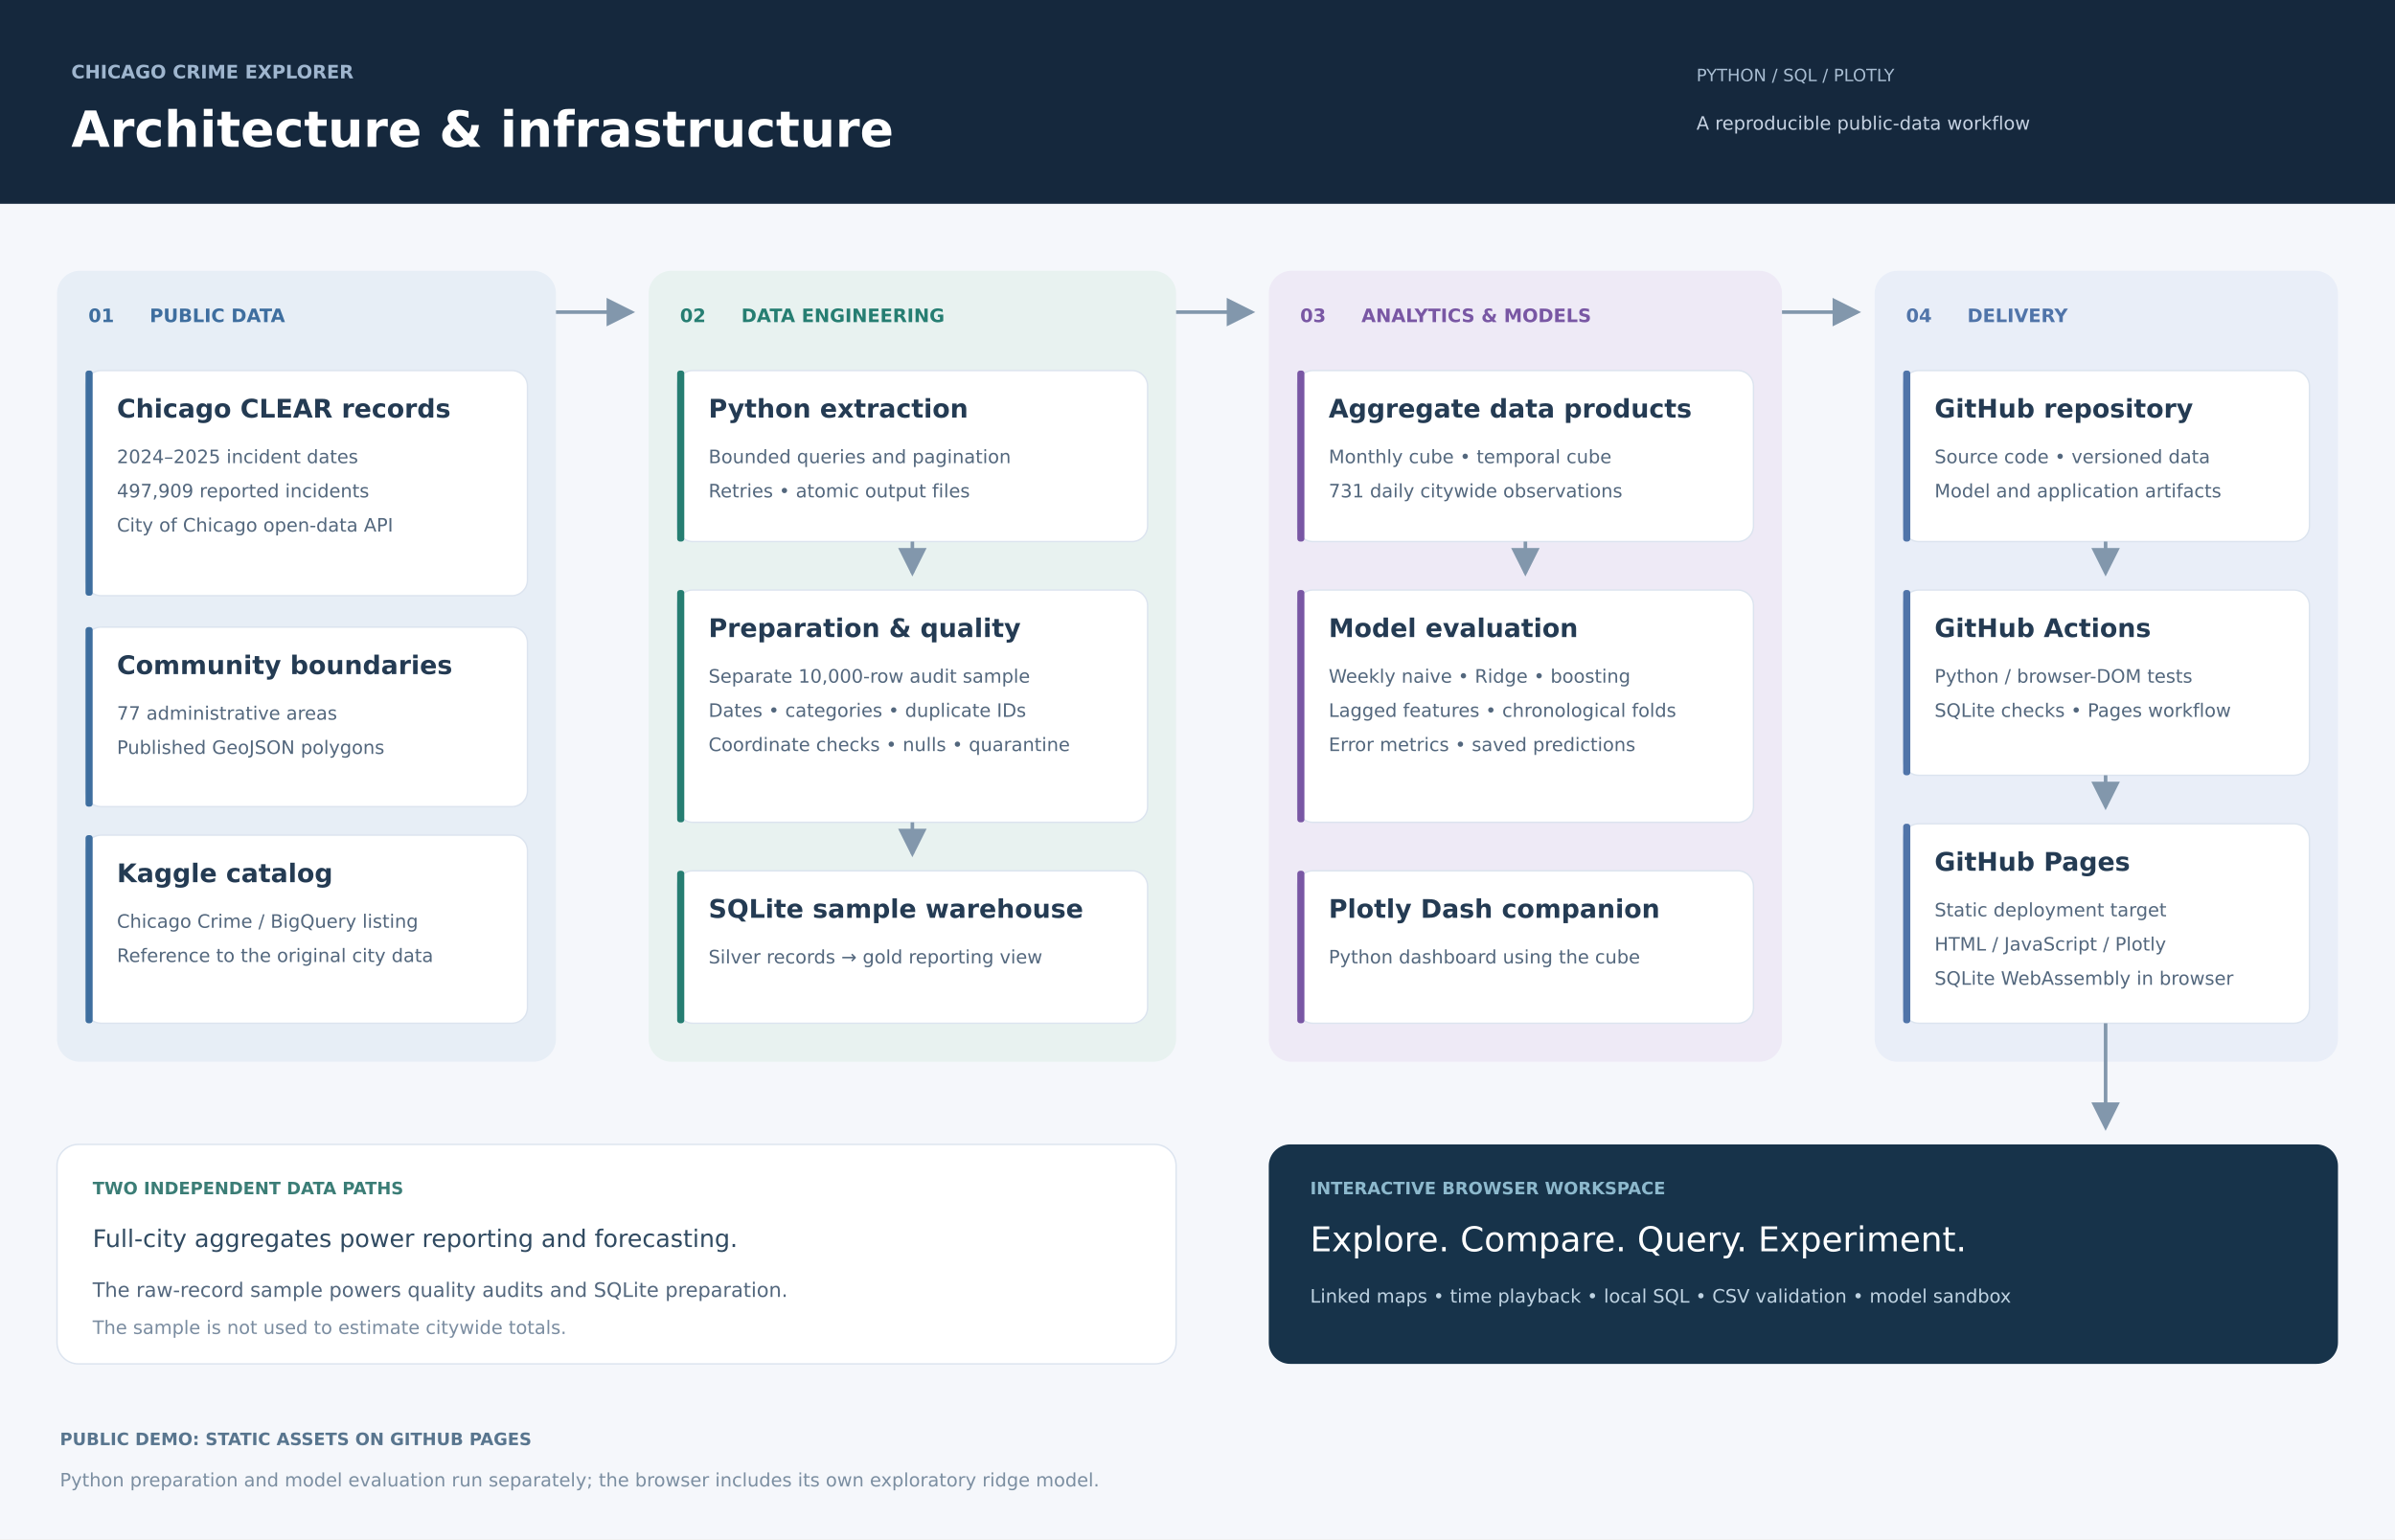
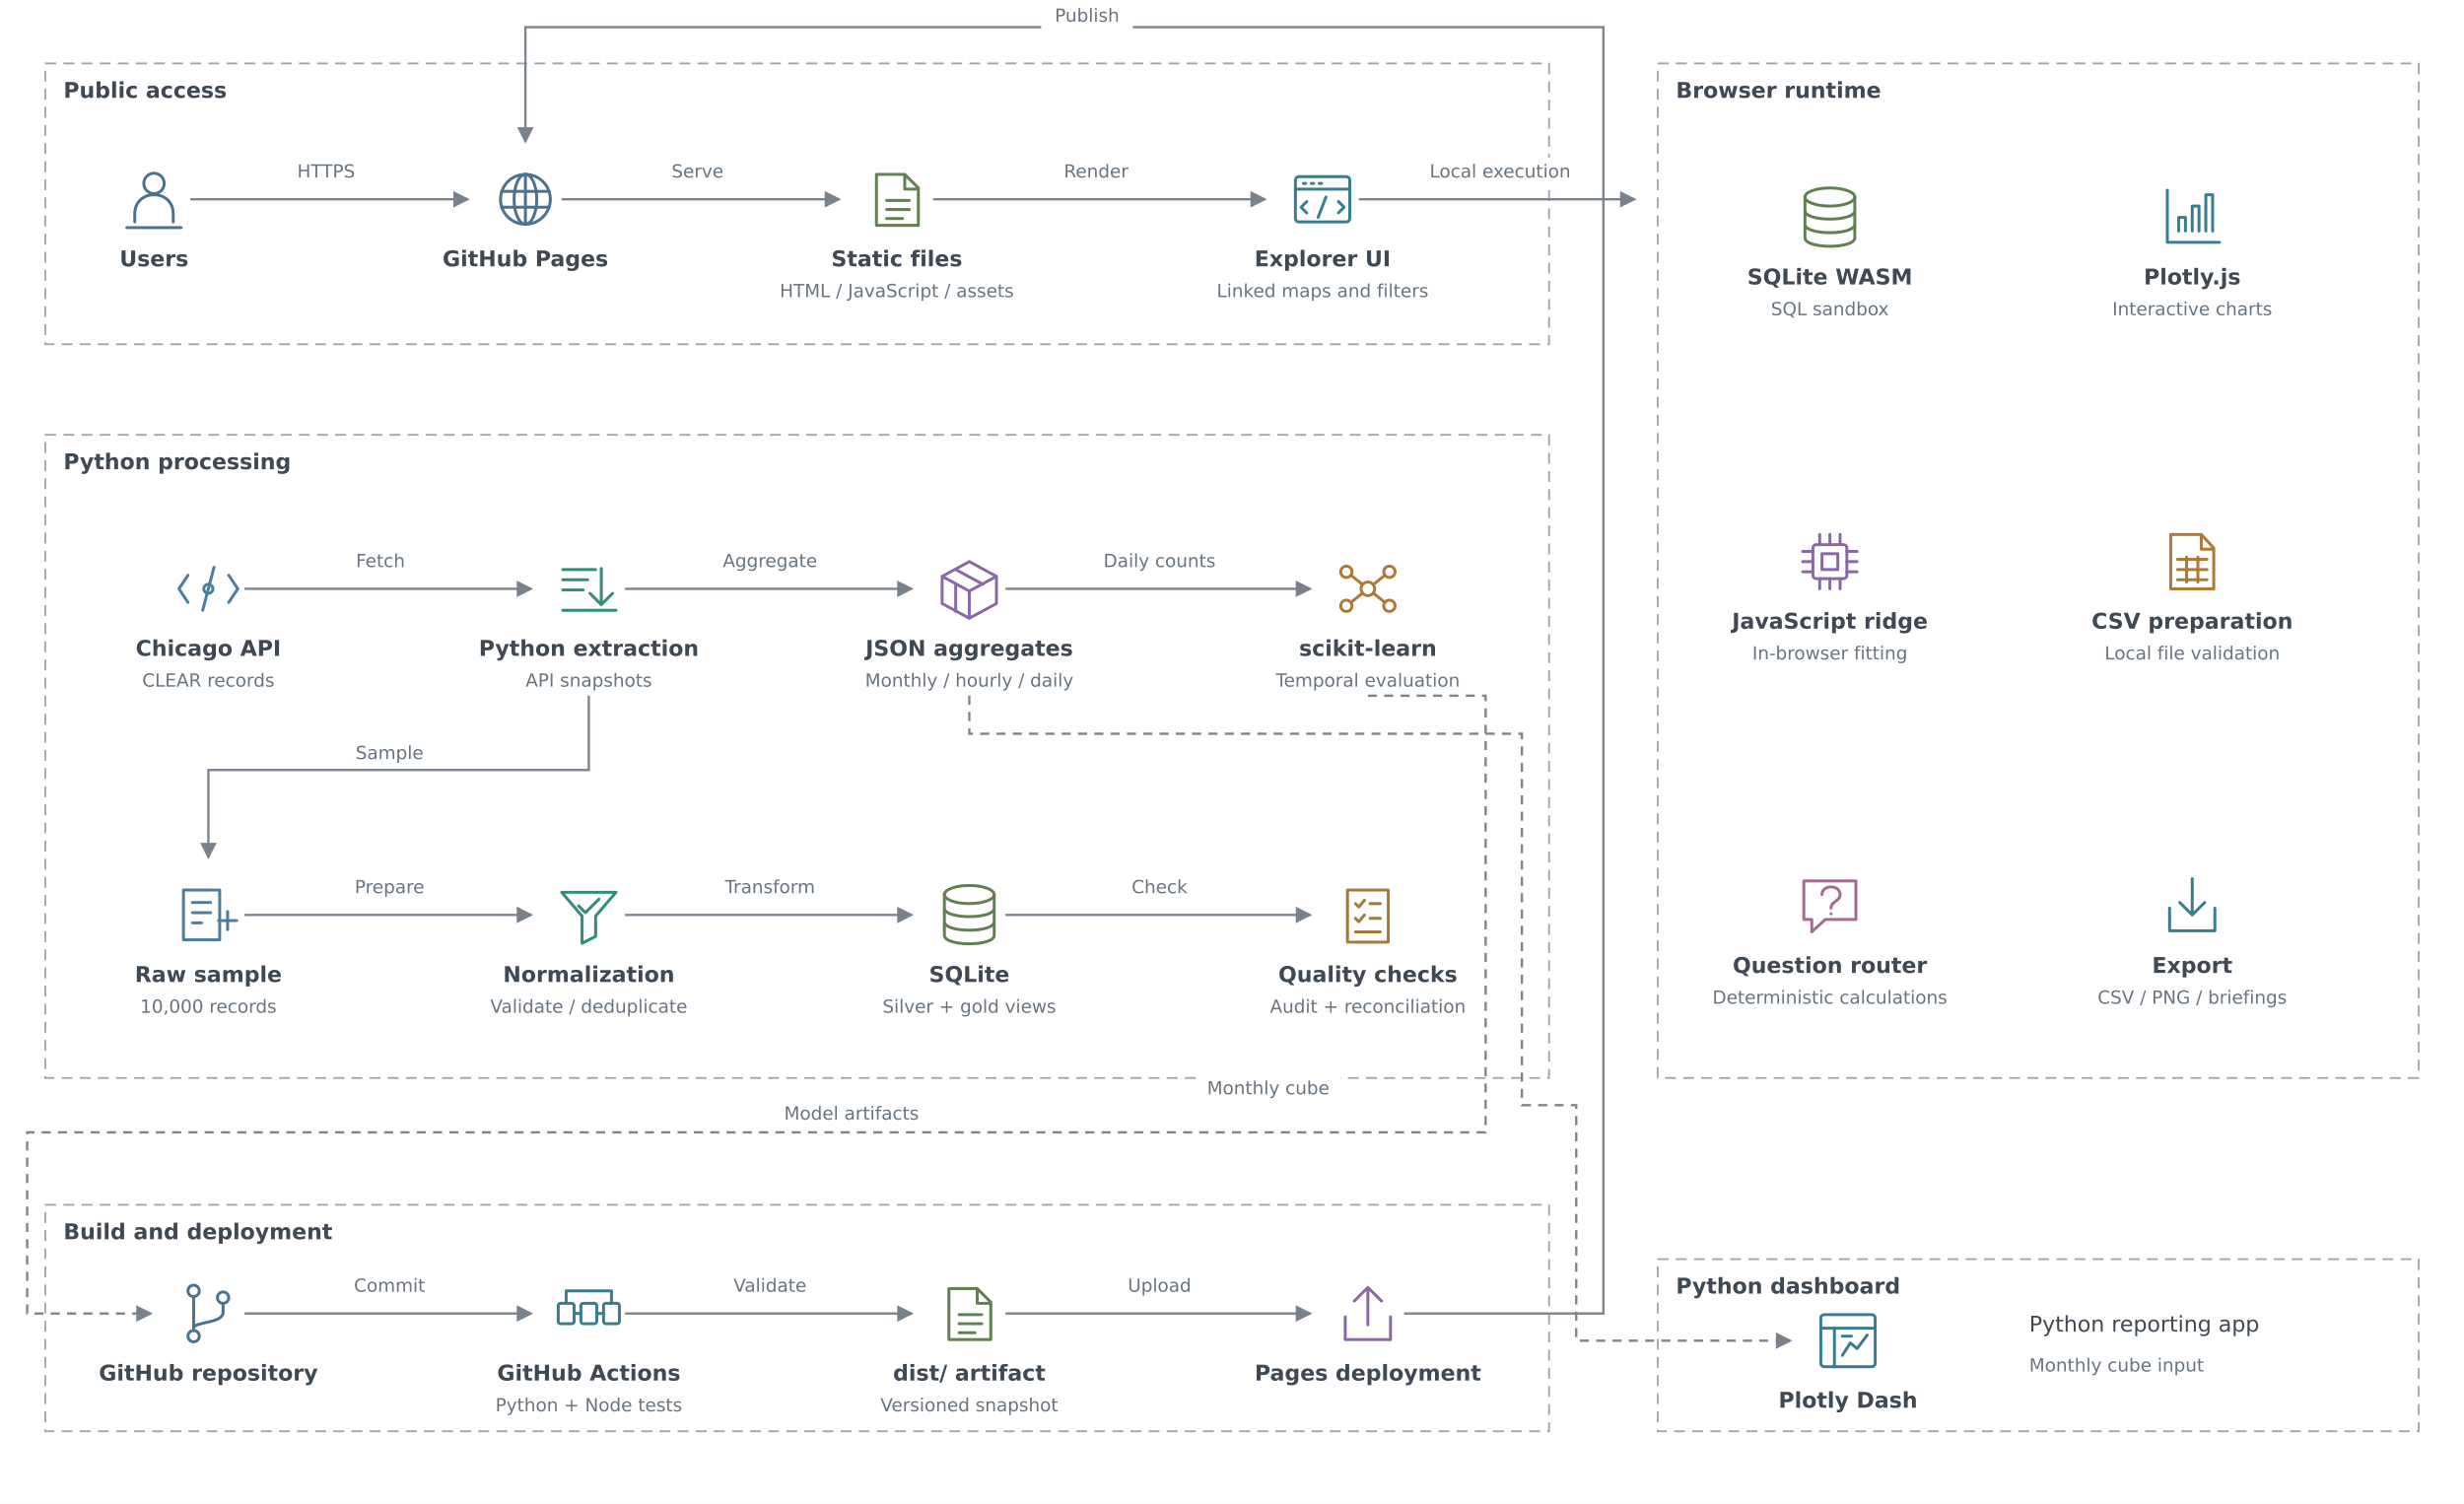
- <svg xmlns="http://www.w3.org/2000/svg" width="1680" height="1080" viewBox="0 0 1680 1080" role="img" aria-labelledby="title desc">
+ <svg xmlns="http://www.w3.org/2000/svg" width="1360" height="830" viewBox="0 0 1360 830">
  <defs>
-     <marker id="arrow" markerWidth="8" markerHeight="8" refX="7" refY="4" orient="auto">
-       <path d="M0 0L8 4L0 8Z" fill="#8297ac" />
+     <marker id="a" markerWidth="7" markerHeight="7" refX="6" refY="3.5" orient="auto">
+       <path d="M0 0L7 3.5L0 7Z" fill="#79828c" />
    </marker>
  </defs>
-   <rect width="1680" height="1080" fill="#f5f7fb" />
-   <rect width="1680" height="143" fill="#15283d" />
-   <text x="50" y="55" fill="#9fb6cf" font-family="DejaVu Sans,Arial,sans-serif" font-size="13" font-weight="600">CHICAGO CRIME EXPLORER</text>
-   <text x="50" y="103" fill="#ffffff" font-family="DejaVu Sans,Arial,sans-serif" font-size="35" font-weight="600">Architecture &amp; infrastructure</text>
-   <text x="1190" y="57" fill="#a8bdd2" font-family="DejaVu Sans,Arial,sans-serif" font-size="12" font-weight="500">PYTHON  /  SQL  /  PLOTLY</text>
-   <text x="1190" y="91" fill="#c6d2e2" font-family="DejaVu Sans,Arial,sans-serif" font-size="13" font-weight="400">A reproducible public-data workflow</text>
-   <rect x="40" y="190" width="350" height="555" rx="16" fill="#e7eef6" stroke="none" />
-   <text x="62" y="226" fill="#3e6e9f" font-family="DejaVu Sans,Arial,sans-serif" font-size="13" font-weight="600">01</text>
-   <text x="105" y="226" fill="#3e6e9f" font-family="DejaVu Sans,Arial,sans-serif" font-size="13" font-weight="600">PUBLIC DATA</text>
-   <rect x="455" y="190" width="370" height="555" rx="16" fill="#e8f2f0" stroke="none" />
-   <text x="477" y="226" fill="#267e72" font-family="DejaVu Sans,Arial,sans-serif" font-size="13" font-weight="600">02</text>
-   <text x="520" y="226" fill="#267e72" font-family="DejaVu Sans,Arial,sans-serif" font-size="13" font-weight="600">DATA ENGINEERING</text>
-   <rect x="890" y="190" width="360" height="555" rx="16" fill="#eeeaf6" stroke="none" />
-   <text x="912" y="226" fill="#7957a4" font-family="DejaVu Sans,Arial,sans-serif" font-size="13" font-weight="600">03</text>
-   <text x="955" y="226" fill="#7957a4" font-family="DejaVu Sans,Arial,sans-serif" font-size="13" font-weight="600">ANALYTICS &amp; MODELS</text>
-   <rect x="1315" y="190" width="325" height="555" rx="16" fill="#e9eef8" stroke="none" />
-   <text x="1337" y="226" fill="#5074a9" font-family="DejaVu Sans,Arial,sans-serif" font-size="13" font-weight="600">04</text>
-   <text x="1380" y="226" fill="#5074a9" font-family="DejaVu Sans,Arial,sans-serif" font-size="13" font-weight="600">DELIVERY</text>
-   <path d="M390 219 L443 219" fill="none" stroke="#8297ac" stroke-width="2.5" marker-end="url(#arrow)" />
-   <path d="M825 219 L878 219" fill="none" stroke="#8297ac" stroke-width="2.5" marker-end="url(#arrow)" />
-   <path d="M1250 219 L1303 219" fill="none" stroke="#8297ac" stroke-width="2.5" marker-end="url(#arrow)" />
-   <rect x="60" y="260" width="310" height="158" rx="11" fill="#ffffff" stroke="#dce4ef" />
-   <rect x="60" y="260" width="5" height="158" rx="2" fill="#3e6e9f" stroke="none" />
-   <text x="82" y="293" fill="#243b53" font-family="DejaVu Sans,Arial,sans-serif" font-size="18" font-weight="600">Chicago CLEAR records</text>
-   <text x="82" y="325" fill="#53677d" font-family="DejaVu Sans,Arial,sans-serif" font-size="13" font-weight="400">2024–2025 incident dates</text>
-   <text x="82" y="349" fill="#53677d" font-family="DejaVu Sans,Arial,sans-serif" font-size="13" font-weight="400">497,909 reported incidents</text>
-   <text x="82" y="373" fill="#53677d" font-family="DejaVu Sans,Arial,sans-serif" font-size="13" font-weight="400">City of Chicago open-data API</text>
-   <rect x="60" y="440" width="310" height="126" rx="11" fill="#ffffff" stroke="#dce4ef" />
-   <rect x="60" y="440" width="5" height="126" rx="2" fill="#3e6e9f" stroke="none" />
-   <text x="82" y="473" fill="#243b53" font-family="DejaVu Sans,Arial,sans-serif" font-size="18" font-weight="600">Community boundaries</text>
-   <text x="82" y="505" fill="#53677d" font-family="DejaVu Sans,Arial,sans-serif" font-size="13" font-weight="400">77 administrative areas</text>
-   <text x="82" y="529" fill="#53677d" font-family="DejaVu Sans,Arial,sans-serif" font-size="13" font-weight="400">Published GeoJSON polygons</text>
-   <rect x="60" y="586" width="310" height="132" rx="11" fill="#ffffff" stroke="#dce4ef" />
-   <rect x="60" y="586" width="5" height="132" rx="2" fill="#3e6e9f" stroke="none" />
-   <text x="82" y="619" fill="#243b53" font-family="DejaVu Sans,Arial,sans-serif" font-size="18" font-weight="600">Kaggle catalog</text>
-   <text x="82" y="651" fill="#53677d" font-family="DejaVu Sans,Arial,sans-serif" font-size="13" font-weight="400">Chicago Crime / BigQuery listing</text>
-   <text x="82" y="675" fill="#53677d" font-family="DejaVu Sans,Arial,sans-serif" font-size="13" font-weight="400">Reference to the original city data</text>
-   <rect x="475" y="260" width="330" height="120" rx="11" fill="#ffffff" stroke="#dce4ef" />
-   <rect x="475" y="260" width="5" height="120" rx="2" fill="#267e72" stroke="none" />
-   <text x="497" y="293" fill="#243b53" font-family="DejaVu Sans,Arial,sans-serif" font-size="18" font-weight="600">Python extraction</text>
-   <text x="497" y="325" fill="#53677d" font-family="DejaVu Sans,Arial,sans-serif" font-size="13" font-weight="400">Bounded queries and pagination</text>
-   <text x="497" y="349" fill="#53677d" font-family="DejaVu Sans,Arial,sans-serif" font-size="13" font-weight="400">Retries • atomic output files</text>
-   <rect x="475" y="414" width="330" height="163" rx="11" fill="#ffffff" stroke="#dce4ef" />
-   <rect x="475" y="414" width="5" height="163" rx="2" fill="#267e72" stroke="none" />
-   <text x="497" y="447" fill="#243b53" font-family="DejaVu Sans,Arial,sans-serif" font-size="18" font-weight="600">Preparation &amp; quality</text>
-   <text x="497" y="479" fill="#53677d" font-family="DejaVu Sans,Arial,sans-serif" font-size="13" font-weight="400">Separate 10,000-row audit sample</text>
-   <text x="497" y="503" fill="#53677d" font-family="DejaVu Sans,Arial,sans-serif" font-size="13" font-weight="400">Dates • categories • duplicate IDs</text>
-   <text x="497" y="527" fill="#53677d" font-family="DejaVu Sans,Arial,sans-serif" font-size="13" font-weight="400">Coordinate checks • nulls • quarantine</text>
-   <rect x="475" y="611" width="330" height="107" rx="11" fill="#ffffff" stroke="#dce4ef" />
-   <rect x="475" y="611" width="5" height="107" rx="2" fill="#267e72" stroke="none" />
-   <text x="497" y="644" fill="#243b53" font-family="DejaVu Sans,Arial,sans-serif" font-size="18" font-weight="600">SQLite sample warehouse</text>
-   <text x="497" y="676" fill="#53677d" font-family="DejaVu Sans,Arial,sans-serif" font-size="13" font-weight="400">Silver records → gold reporting view</text>
-   <path d="M640 380 L640 402" fill="none" stroke="#8297ac" stroke-width="2.5" marker-end="url(#arrow)" />
-   <path d="M640 577 L640 599" fill="none" stroke="#8297ac" stroke-width="2.5" marker-end="url(#arrow)" />
-   <rect x="910" y="260" width="320" height="120" rx="11" fill="#ffffff" stroke="#dce4ef" />
-   <rect x="910" y="260" width="5" height="120" rx="2" fill="#7957a4" stroke="none" />
-   <text x="932" y="293" fill="#243b53" font-family="DejaVu Sans,Arial,sans-serif" font-size="18" font-weight="600">Aggregate data products</text>
-   <text x="932" y="325" fill="#53677d" font-family="DejaVu Sans,Arial,sans-serif" font-size="13" font-weight="400">Monthly cube • temporal cube</text>
-   <text x="932" y="349" fill="#53677d" font-family="DejaVu Sans,Arial,sans-serif" font-size="13" font-weight="400">731 daily citywide observations</text>
-   <rect x="910" y="414" width="320" height="163" rx="11" fill="#ffffff" stroke="#dce4ef" />
-   <rect x="910" y="414" width="5" height="163" rx="2" fill="#7957a4" stroke="none" />
-   <text x="932" y="447" fill="#243b53" font-family="DejaVu Sans,Arial,sans-serif" font-size="18" font-weight="600">Model evaluation</text>
-   <text x="932" y="479" fill="#53677d" font-family="DejaVu Sans,Arial,sans-serif" font-size="13" font-weight="400">Weekly naive • Ridge • boosting</text>
-   <text x="932" y="503" fill="#53677d" font-family="DejaVu Sans,Arial,sans-serif" font-size="13" font-weight="400">Lagged features • chronological folds</text>
-   <text x="932" y="527" fill="#53677d" font-family="DejaVu Sans,Arial,sans-serif" font-size="13" font-weight="400">Error metrics • saved predictions</text>
-   <rect x="910" y="611" width="320" height="107" rx="11" fill="#ffffff" stroke="#dce4ef" />
-   <rect x="910" y="611" width="5" height="107" rx="2" fill="#7957a4" stroke="none" />
-   <text x="932" y="644" fill="#243b53" font-family="DejaVu Sans,Arial,sans-serif" font-size="18" font-weight="600">Plotly Dash companion</text>
-   <text x="932" y="676" fill="#53677d" font-family="DejaVu Sans,Arial,sans-serif" font-size="13" font-weight="400">Python dashboard using the cube</text>
-   <path d="M1070 380 L1070 402" fill="none" stroke="#8297ac" stroke-width="2.5" marker-end="url(#arrow)" />
-   <rect x="1335" y="260" width="285" height="120" rx="11" fill="#ffffff" stroke="#dce4ef" />
-   <rect x="1335" y="260" width="5" height="120" rx="2" fill="#5074a9" stroke="none" />
-   <text x="1357" y="293" fill="#243b53" font-family="DejaVu Sans,Arial,sans-serif" font-size="18" font-weight="600">GitHub repository</text>
-   <text x="1357" y="325" fill="#53677d" font-family="DejaVu Sans,Arial,sans-serif" font-size="13" font-weight="400">Source code • versioned data</text>
-   <text x="1357" y="349" fill="#53677d" font-family="DejaVu Sans,Arial,sans-serif" font-size="13" font-weight="400">Model and application artifacts</text>
-   <rect x="1335" y="414" width="285" height="130" rx="11" fill="#ffffff" stroke="#dce4ef" />
-   <rect x="1335" y="414" width="5" height="130" rx="2" fill="#5074a9" stroke="none" />
-   <text x="1357" y="447" fill="#243b53" font-family="DejaVu Sans,Arial,sans-serif" font-size="18" font-weight="600">GitHub Actions</text>
-   <text x="1357" y="479" fill="#53677d" font-family="DejaVu Sans,Arial,sans-serif" font-size="13" font-weight="400">Python / browser-DOM tests</text>
-   <text x="1357" y="503" fill="#53677d" font-family="DejaVu Sans,Arial,sans-serif" font-size="13" font-weight="400">SQLite checks • Pages workflow</text>
-   <rect x="1335" y="578" width="285" height="140" rx="11" fill="#ffffff" stroke="#dce4ef" />
-   <rect x="1335" y="578" width="5" height="140" rx="2" fill="#5074a9" stroke="none" />
-   <text x="1357" y="611" fill="#243b53" font-family="DejaVu Sans,Arial,sans-serif" font-size="18" font-weight="600">GitHub Pages</text>
-   <text x="1357" y="643" fill="#53677d" font-family="DejaVu Sans,Arial,sans-serif" font-size="13" font-weight="400">Static deployment target</text>
-   <text x="1357" y="667" fill="#53677d" font-family="DejaVu Sans,Arial,sans-serif" font-size="13" font-weight="400">HTML / JavaScript / Plotly</text>
-   <text x="1357" y="691" fill="#53677d" font-family="DejaVu Sans,Arial,sans-serif" font-size="13" font-weight="400">SQLite WebAssembly in browser</text>
-   <path d="M1477 380 L1477 402" fill="none" stroke="#8297ac" stroke-width="2.5" marker-end="url(#arrow)" />
-   <path d="M1477 544 L1477 566" fill="none" stroke="#8297ac" stroke-width="2.5" marker-end="url(#arrow)" />
-   <rect x="890" y="803" width="750" height="154" rx="15" fill="#17334a" stroke="none" />
-   <text x="919" y="838" fill="#8db9cd" font-family="DejaVu Sans,Arial,sans-serif" font-size="12" font-weight="600">INTERACTIVE BROWSER WORKSPACE</text>
-   <text x="919" y="878" fill="#ffffff" font-family="DejaVu Sans,Arial,sans-serif" font-size="24" font-weight="500">Explore. Compare. Query. Experiment.</text>
-   <text x="919" y="914" fill="#bfd3e2" font-family="DejaVu Sans,Arial,sans-serif" font-size="13" font-weight="400">Linked maps • time playback • local SQL • CSV validation • model sandbox</text>
-   <path d="M1477 718 L1477 791" fill="none" stroke="#8297ac" stroke-width="2.5" marker-end="url(#arrow)" />
-   <rect x="40" y="803" width="785" height="154" rx="15" fill="#ffffff" stroke="#dce4ef" />
-   <text x="65" y="838" fill="#3b7d76" font-family="DejaVu Sans,Arial,sans-serif" font-size="12" font-weight="600">TWO INDEPENDENT DATA PATHS</text>
-   <text x="65" y="875" fill="#304a61" font-family="DejaVu Sans,Arial,sans-serif" font-size="17" font-weight="500">Full-city aggregates power reporting and forecasting.</text>
-   <text x="65" y="910" fill="#53677d" font-family="DejaVu Sans,Arial,sans-serif" font-size="14" font-weight="400">The raw-record sample powers quality audits and SQLite preparation.</text>
-   <text x="65" y="936" fill="#7a8ca0" font-family="DejaVu Sans,Arial,sans-serif" font-size="13" font-weight="400">The sample is not used to estimate citywide totals.</text>
-   <text x="42" y="1014" fill="#58758e" font-family="DejaVu Sans,Arial,sans-serif" font-size="12" font-weight="600">PUBLIC DEMO: STATIC ASSETS ON GITHUB PAGES</text>
-   <text x="42" y="1043" fill="#7b8ea1" font-family="DejaVu Sans,Arial,sans-serif" font-size="13" font-weight="400">Python preparation and model evaluation run separately; the browser includes its own exploratory ridge model.</text>
+   <rect width="1360" height="830" fill="white" />
+   <rect x="25" y="35" width="830" height="155" fill="none" stroke="#9ca5ae" stroke-dasharray="6 4" />
+   <text x="35" y="54" font-family="DejaVu Sans,Arial,sans-serif" font-size="12" fill="#3f4954" font-weight="600" text-anchor="start">Public access</text>
+   <rect x="25" y="240" width="830" height="355" fill="none" stroke="#9ca5ae" stroke-dasharray="6 4" />
+   <text x="35" y="259" font-family="DejaVu Sans,Arial,sans-serif" font-size="12" fill="#3f4954" font-weight="600" text-anchor="start">Python processing</text>
+   <rect x="915" y="35" width="420" height="560" fill="none" stroke="#9ca5ae" stroke-dasharray="6 4" />
+   <text x="925" y="54" font-family="DejaVu Sans,Arial,sans-serif" font-size="12" fill="#3f4954" font-weight="600" text-anchor="start">Browser runtime</text>
+   <rect x="25" y="665" width="830" height="125" fill="none" stroke="#9ca5ae" stroke-dasharray="6 4" />
+   <text x="35" y="684" font-family="DejaVu Sans,Arial,sans-serif" font-size="12" fill="#3f4954" font-weight="600" text-anchor="start">Build and deployment</text>
+   <rect x="915" y="695" width="420" height="95" fill="none" stroke="#9ca5ae" stroke-dasharray="6 4" />
+   <text x="925" y="714" font-family="DejaVu Sans,Arial,sans-serif" font-size="12" fill="#3f4954" font-weight="600" text-anchor="start">Python dashboard</text>
+   <g transform="translate(65,90) scale(.625)" fill="none" stroke="#4a728e" stroke-width="2.6" stroke-linejoin="round" stroke-linecap="round">
+     <circle cx="32" cy="18" r="9" />
+     <path d="M15 52v-7c0-11 8-17 17-17s17 6 17 17v7M8 57h48" />
+   </g>
+   <text x="85" y="147" font-family="DejaVu Sans,Arial,sans-serif" font-size="12" fill="#3f4954" font-weight="600" text-anchor="middle">Users</text>
+   <g transform="translate(270,90) scale(.625)" fill="none" stroke="#4a728e" stroke-width="2.6" stroke-linejoin="round" stroke-linecap="round">
+     <circle cx="32" cy="32" r="22" />
+     <ellipse cx="32" cy="32" rx="10" ry="22" />
+     <path d="M11 25h42M11 39h42M32 10v44" />
+   </g>
+   <text x="290" y="147" font-family="DejaVu Sans,Arial,sans-serif" font-size="12" fill="#3f4954" font-weight="600" text-anchor="middle">GitHub Pages</text>
+   <g transform="translate(475,90) scale(.625)" fill="none" stroke="#617f52" stroke-width="2.6" stroke-linejoin="round" stroke-linecap="round">
+     <path d="M14 10h25l12 12v33H14zM39 10v13h12M23 33h20M23 41h20M23 49h14" />
+   </g>
+   <text x="495" y="147" font-family="DejaVu Sans,Arial,sans-serif" font-size="12" fill="#3f4954" font-weight="600" text-anchor="middle">Static files</text>
+   <text x="495" y="164" font-family="DejaVu Sans,Arial,sans-serif" font-size="10" fill="#687480" font-weight="400" text-anchor="middle">HTML / JavaScript / assets</text>
+   <g transform="translate(710,90) scale(.625)" fill="none" stroke="#397d8d" stroke-width="2.6" stroke-linejoin="round" stroke-linecap="round">
+     <rect x="8" y="12" width="48" height="40" rx="3" />
+     <path d="M8 23h48M15 18h2M22 18h2M29 18h2M18 34l-5 5 5 5M46 34l5 5-5 5M35 30l-7 18" />
+   </g>
+   <text x="730" y="147" font-family="DejaVu Sans,Arial,sans-serif" font-size="12" fill="#3f4954" font-weight="600" text-anchor="middle">Explorer UI</text>
+   <text x="730" y="164" font-family="DejaVu Sans,Arial,sans-serif" font-size="10" fill="#687480" font-weight="400" text-anchor="middle">Linked maps and filters</text>
+   <g transform="translate(95,305) scale(.625)" fill="none" stroke="#4c7e9c" stroke-width="2.6" stroke-linejoin="round" stroke-linecap="round">
+     <path d="M14 20l-8 12 8 12M50 20l8 12-8 12M37 13L27 51" />
+     <circle cx="32" cy="32" r="4" />
+   </g>
+   <text x="115" y="362" font-family="DejaVu Sans,Arial,sans-serif" font-size="12" fill="#3f4954" font-weight="600" text-anchor="middle">Chicago API</text>
+   <text x="115" y="379" font-family="DejaVu Sans,Arial,sans-serif" font-size="10" fill="#687480" font-weight="400" text-anchor="middle">CLEAR records</text>
+   <g transform="translate(305,305) scale(.625)" fill="none" stroke="#318c7c" stroke-width="2.6" stroke-linejoin="round" stroke-linecap="round">
+     <path d="M9 15h29M9 24h22M9 33h18M43 14v32M33 36l10 10 10-10M9 51h47" />
+   </g>
+   <text x="325" y="362" font-family="DejaVu Sans,Arial,sans-serif" font-size="12" fill="#3f4954" font-weight="600" text-anchor="middle">Python extraction</text>
+   <text x="325" y="379" font-family="DejaVu Sans,Arial,sans-serif" font-size="10" fill="#687480" font-weight="400" text-anchor="middle">API snapshots</text>
+   <g transform="translate(515,305) scale(.625)" fill="none" stroke="#8a68a5" stroke-width="2.6" stroke-linejoin="round" stroke-linecap="round">
+     <path d="M32 8L8 21v24l24 13 24-13V21zM8 21l24 13 24-13M32 34v24M20 15l24 13M20 28v24" />
+   </g>
+   <text x="535" y="362" font-family="DejaVu Sans,Arial,sans-serif" font-size="12" fill="#3f4954" font-weight="600" text-anchor="middle">JSON aggregates</text>
+   <text x="535" y="379" font-family="DejaVu Sans,Arial,sans-serif" font-size="10" fill="#687480" font-weight="400" text-anchor="middle">Monthly / hourly / daily</text>
+   <g transform="translate(735,305) scale(.625)" fill="none" stroke="#ad7937" stroke-width="2.6" stroke-linejoin="round" stroke-linecap="round">
+     <circle cx="13" cy="17" r="5" />
+     <circle cx="13" cy="47" r="5" />
+     <circle cx="32" cy="32" r="6" />
+     <circle cx="51" cy="17" r="5" />
+     <circle cx="51" cy="47" r="5" />
+     <path d="M17 20l10 8M17 44l10-8M37 28l10-8M37 36l10 8" />
+   </g>
+   <text x="755" y="362" font-family="DejaVu Sans,Arial,sans-serif" font-size="12" fill="#3f4954" font-weight="600" text-anchor="middle">scikit-learn</text>
+   <text x="755" y="379" font-family="DejaVu Sans,Arial,sans-serif" font-size="10" fill="#687480" font-weight="400" text-anchor="middle">Temporal evaluation</text>
+   <g transform="translate(95,485) scale(.625)" fill="none" stroke="#4c7e9c" stroke-width="2.6" stroke-linejoin="round" stroke-linecap="round">
+     <path d="M10 10h32v44H10zM18 21h16M18 30h16M18 39h8M41 37h16M49 29v16" />
+   </g>
+   <text x="115" y="542" font-family="DejaVu Sans,Arial,sans-serif" font-size="12" fill="#3f4954" font-weight="600" text-anchor="middle">Raw sample</text>
+   <text x="115" y="559" font-family="DejaVu Sans,Arial,sans-serif" font-size="10" fill="#687480" font-weight="400" text-anchor="middle">10,000 records</text>
+   <g transform="translate(305,485) scale(.625)" fill="none" stroke="#318c7c" stroke-width="2.6" stroke-linejoin="round" stroke-linecap="round">
+     <path d="M8 12h48L38 33v18l-12 6V33zM23 24l6 6 12-12" />
+   </g>
+   <text x="325" y="542" font-family="DejaVu Sans,Arial,sans-serif" font-size="12" fill="#3f4954" font-weight="600" text-anchor="middle">Normalization</text>
+   <text x="325" y="559" font-family="DejaVu Sans,Arial,sans-serif" font-size="10" fill="#687480" font-weight="400" text-anchor="middle">Validate / deduplicate</text>
+   <g transform="translate(515,485) scale(.625)" fill="none" stroke="#617f52" stroke-width="2.6" stroke-linejoin="round" stroke-linecap="round">
+     <ellipse cx="32" cy="14" rx="22" ry="8" />
+     <path d="M10 14v36c0 10 44 10 44 0V14M10 26c0 10 44 10 44 0M10 38c0 10 44 10 44 0" />
+   </g>
+   <text x="535" y="542" font-family="DejaVu Sans,Arial,sans-serif" font-size="12" fill="#3f4954" font-weight="600" text-anchor="middle">SQLite</text>
+   <text x="535" y="559" font-family="DejaVu Sans,Arial,sans-serif" font-size="10" fill="#687480" font-weight="400" text-anchor="middle">Silver + gold views</text>
+   <g transform="translate(735,485) scale(.625)" fill="none" stroke="#a17b3d" stroke-width="2.6" stroke-linejoin="round" stroke-linecap="round">
+     <path d="M14 10h36v46H14zM21 22l3 3 5-6M21 35l3 3 5-6M34 22h9M34 35h9M21 47h22" />
+   </g>
+   <text x="755" y="542" font-family="DejaVu Sans,Arial,sans-serif" font-size="12" fill="#3f4954" font-weight="600" text-anchor="middle">Quality checks</text>
+   <text x="755" y="559" font-family="DejaVu Sans,Arial,sans-serif" font-size="10" fill="#687480" font-weight="400" text-anchor="middle">Audit + reconciliation</text>
+   <g transform="translate(990,100) scale(.625)" fill="none" stroke="#617f52" stroke-width="2.6" stroke-linejoin="round" stroke-linecap="round">
+     <ellipse cx="32" cy="14" rx="22" ry="8" />
+     <path d="M10 14v36c0 10 44 10 44 0V14M10 26c0 10 44 10 44 0M10 38c0 10 44 10 44 0" />
+   </g>
+   <text x="1010" y="157" font-family="DejaVu Sans,Arial,sans-serif" font-size="12" fill="#3f4954" font-weight="600" text-anchor="middle">SQLite WASM</text>
+   <text x="1010" y="174" font-family="DejaVu Sans,Arial,sans-serif" font-size="10" fill="#687480" font-weight="400" text-anchor="middle">SQL sandbox</text>
+   <g transform="translate(1190,100) scale(.625)" fill="none" stroke="#397d8d" stroke-width="2.6" stroke-linejoin="round" stroke-linecap="round">
+     <path d="M10 8v46h46M20 44V32h6v12M32 44V22h6v22M44 44V12h6v32" />
+   </g>
+   <text x="1210" y="157" font-family="DejaVu Sans,Arial,sans-serif" font-size="12" fill="#3f4954" font-weight="600" text-anchor="middle">Plotly.js</text>
+   <text x="1210" y="174" font-family="DejaVu Sans,Arial,sans-serif" font-size="10" fill="#687480" font-weight="400" text-anchor="middle">Interactive charts</text>
+   <g transform="translate(990,290) scale(.625)" fill="none" stroke="#8a68a5" stroke-width="2.6" stroke-linejoin="round" stroke-linecap="round">
+     <rect x="17" y="17" width="30" height="30" rx="3" />
+     <path d="M25 25h14v14H25zM23 8v9M32 8v9M41 8v9M23 47v9M32 47v9M41 47v9M8 23h9M8 32h9M8 41h9M47 23h9M47 32h9M47 41h9" />
+   </g>
+   <text x="1010" y="347" font-family="DejaVu Sans,Arial,sans-serif" font-size="12" fill="#3f4954" font-weight="600" text-anchor="middle">JavaScript ridge</text>
+   <text x="1010" y="364" font-family="DejaVu Sans,Arial,sans-serif" font-size="10" fill="#687480" font-weight="400" text-anchor="middle">In-browser fitting</text>
+   <g transform="translate(1190,290) scale(.625)" fill="none" stroke="#ad7937" stroke-width="2.6" stroke-linejoin="round" stroke-linecap="round">
+     <path d="M13 8h27l11 12v36H13zM40 8v13h11M19 30h26M19 39h26M19 48h26M27 28v22M37 28v22" />
+   </g>
+   <text x="1210" y="347" font-family="DejaVu Sans,Arial,sans-serif" font-size="12" fill="#3f4954" font-weight="600" text-anchor="middle">CSV preparation</text>
+   <text x="1210" y="364" font-family="DejaVu Sans,Arial,sans-serif" font-size="10" fill="#687480" font-weight="400" text-anchor="middle">Local file validation</text>
+   <g transform="translate(990,480) scale(.625)" fill="none" stroke="#a46b90" stroke-width="2.6" stroke-linejoin="round" stroke-linecap="round">
+     <path d="M9 10h46v34H28L16 55V44H9zM25 22c0-9 16-9 16 0 0 6-8 6-8 12M33 39h.1" />
+   </g>
+   <text x="1010" y="537" font-family="DejaVu Sans,Arial,sans-serif" font-size="12" fill="#3f4954" font-weight="600" text-anchor="middle">Question router</text>
+   <text x="1010" y="554" font-family="DejaVu Sans,Arial,sans-serif" font-size="10" fill="#687480" font-weight="400" text-anchor="middle">Deterministic calculations</text>
+   <g transform="translate(1190,480) scale(.625)" fill="none" stroke="#397d8d" stroke-width="2.6" stroke-linejoin="round" stroke-linecap="round">
+     <path d="M12 34v20h40V34M32 8v32M21 29l11 11 11-11" />
+   </g>
+   <text x="1210" y="537" font-family="DejaVu Sans,Arial,sans-serif" font-size="12" fill="#3f4954" font-weight="600" text-anchor="middle">Export</text>
+   <text x="1210" y="554" font-family="DejaVu Sans,Arial,sans-serif" font-size="10" fill="#687480" font-weight="400" text-anchor="middle">CSV / PNG / briefings</text>
+   <g transform="translate(95,705) scale(.625)" fill="none" stroke="#4a728e" stroke-width="2.6" stroke-linejoin="round" stroke-linecap="round">
+     <circle cx="19" cy="12" r="5" />
+     <circle cx="45" cy="18" r="5" />
+     <circle cx="19" cy="52" r="5" />
+     <path d="M19 17v30M45 23v8c0 10-26 8-26 14" />
+   </g>
+   <text x="115" y="762" font-family="DejaVu Sans,Arial,sans-serif" font-size="12" fill="#3f4954" font-weight="600" text-anchor="middle">GitHub repository</text>
+   <g transform="translate(305,705) scale(.625)" fill="none" stroke="#397d8d" stroke-width="2.6" stroke-linejoin="round" stroke-linecap="round">
+     <rect x="5" y="23" width="14" height="18" rx="2" />
+     <rect x="25" y="23" width="14" height="18" rx="2" />
+     <rect x="45" y="23" width="14" height="18" rx="2" />
+     <path d="M19 32h6M39 32h6M12 23V12h40v11" />
+   </g>
+   <text x="325" y="762" font-family="DejaVu Sans,Arial,sans-serif" font-size="12" fill="#3f4954" font-weight="600" text-anchor="middle">GitHub Actions</text>
+   <text x="325" y="779" font-family="DejaVu Sans,Arial,sans-serif" font-size="10" fill="#687480" font-weight="400" text-anchor="middle">Python + Node tests</text>
+   <g transform="translate(515,705) scale(.625)" fill="none" stroke="#617f52" stroke-width="2.6" stroke-linejoin="round" stroke-linecap="round">
+     <path d="M14 10h25l12 12v33H14zM39 10v13h12M23 33h20M23 41h20M23 49h14" />
+   </g>
+   <text x="535" y="762" font-family="DejaVu Sans,Arial,sans-serif" font-size="12" fill="#3f4954" font-weight="600" text-anchor="middle">dist/ artifact</text>
+   <text x="535" y="779" font-family="DejaVu Sans,Arial,sans-serif" font-size="10" fill="#687480" font-weight="400" text-anchor="middle">Versioned snapshot</text>
+   <g transform="translate(735,705) scale(.625)" fill="none" stroke="#8a68a5" stroke-width="2.6" stroke-linejoin="round" stroke-linecap="round">
+     <path d="M12 35v20h40V35M32 42V9M20 21L32 9l12 12" />
+   </g>
+   <text x="755" y="762" font-family="DejaVu Sans,Arial,sans-serif" font-size="12" fill="#3f4954" font-weight="600" text-anchor="middle">Pages deployment</text>
+   <g transform="translate(1000,720) scale(.625)" fill="none" stroke="#397d8d" stroke-width="2.6" stroke-linejoin="round" stroke-linecap="round">
+     <rect x="8" y="9" width="48" height="46" rx="3" />
+     <path d="M8 21h48M20 21v34M27 45l7-11 6 5 9-12M27 28h8" />
+   </g>
+   <text x="1020" y="777" font-family="DejaVu Sans,Arial,sans-serif" font-size="12" fill="#3f4954" font-weight="600" text-anchor="middle">Plotly Dash</text>
+   <text x="1120" y="735" font-family="DejaVu Sans,Arial,sans-serif" font-size="12" fill="#3f4954" font-weight="400" text-anchor="start">Python reporting app</text>
+   <text x="1120" y="757" font-family="DejaVu Sans,Arial,sans-serif" font-size="10" fill="#687480" font-weight="400" text-anchor="start">Monthly cube input</text>
+   <path d="M105,110 L258,110" fill="none" stroke="#7c858f" stroke-width="1.3" marker-end="url(#a)" />
+   <rect x="160.5" y="87" width="39.0" height="15" fill="white" />
+   <text x="180" y="98" font-family="DejaVu Sans,Arial,sans-serif" font-size="10" fill="#687480" font-weight="400" text-anchor="middle">HTTPS</text>
+   <path d="M310,110 L463,110" fill="none" stroke="#7c858f" stroke-width="1.3" marker-end="url(#a)" />
+   <rect x="365.5" y="87" width="39.0" height="15" fill="white" />
+   <text x="385" y="98" font-family="DejaVu Sans,Arial,sans-serif" font-size="10" fill="#687480" font-weight="400" text-anchor="middle">Serve</text>
+   <path d="M515,110 L698,110" fill="none" stroke="#7c858f" stroke-width="1.3" marker-end="url(#a)" />
+   <rect x="582.6" y="87" width="44.8" height="15" fill="white" />
+   <text x="605" y="98" font-family="DejaVu Sans,Arial,sans-serif" font-size="10" fill="#687480" font-weight="400" text-anchor="middle">Render</text>
+   <path d="M750,110 L902,110" fill="none" stroke="#7c858f" stroke-width="1.3" marker-end="url(#a)" />
+   <rect x="779.5" y="87" width="97.0" height="15" fill="white" />
+   <text x="828" y="98" font-family="DejaVu Sans,Arial,sans-serif" font-size="10" fill="#687480" font-weight="400" text-anchor="middle">Local execution</text>
+   <path d="M135,325 L293,325" fill="none" stroke="#7c858f" stroke-width="1.3" marker-end="url(#a)" />
+   <rect x="190.5" y="302" width="39.0" height="15" fill="white" />
+   <text x="210" y="313" font-family="DejaVu Sans,Arial,sans-serif" font-size="10" fill="#687480" font-weight="400" text-anchor="middle">Fetch</text>
+   <path d="M345,325 L503,325" fill="none" stroke="#7c858f" stroke-width="1.3" marker-end="url(#a)" />
+   <rect x="393.9" y="302" width="62.2" height="15" fill="white" />
+   <text x="425" y="313" font-family="DejaVu Sans,Arial,sans-serif" font-size="10" fill="#687480" font-weight="400" text-anchor="middle">Aggregate</text>
+   <path d="M555,325 L723,325" fill="none" stroke="#7c858f" stroke-width="1.3" marker-end="url(#a)" />
+   <rect x="600.2" y="302" width="79.6" height="15" fill="white" />
+   <text x="640" y="313" font-family="DejaVu Sans,Arial,sans-serif" font-size="10" fill="#687480" font-weight="400" text-anchor="middle">Daily counts</text>
+   <path d="M325,384 L325,425 L115,425 L115,473" fill="none" stroke="#7c858f" stroke-width="1.3" marker-end="url(#a)" />
+   <rect x="192.6" y="408" width="44.8" height="15" fill="white" />
+   <text x="215" y="419" font-family="DejaVu Sans,Arial,sans-serif" font-size="10" fill="#687480" font-weight="400" text-anchor="middle">Sample</text>
+   <path d="M135,505 L293,505" fill="none" stroke="#7c858f" stroke-width="1.3" marker-end="url(#a)" />
+   <rect x="189.7" y="482" width="50.6" height="15" fill="white" />
+   <text x="215" y="493" font-family="DejaVu Sans,Arial,sans-serif" font-size="10" fill="#687480" font-weight="400" text-anchor="middle">Prepare</text>
+   <path d="M345,505 L503,505" fill="none" stroke="#7c858f" stroke-width="1.3" marker-end="url(#a)" />
+   <rect x="393.9" y="482" width="62.2" height="15" fill="white" />
+   <text x="425" y="493" font-family="DejaVu Sans,Arial,sans-serif" font-size="10" fill="#687480" font-weight="400" text-anchor="middle">Transform</text>
+   <path d="M555,505 L723,505" fill="none" stroke="#7c858f" stroke-width="1.3" marker-end="url(#a)" />
+   <rect x="620.5" y="482" width="39.0" height="15" fill="white" />
+   <text x="640" y="493" font-family="DejaVu Sans,Arial,sans-serif" font-size="10" fill="#687480" font-weight="400" text-anchor="middle">Check</text>
+   <path d="M755,384 L820,384 L820,625 L15,625 L15,725 L83,725" fill="none" stroke="#7c858f" stroke-width="1.3" marker-end="url(#a)" stroke-dasharray="5 4" />
+   <rect x="421.5" y="607" width="97.0" height="15" fill="white" />
+   <text x="470" y="618" font-family="DejaVu Sans,Arial,sans-serif" font-size="10" fill="#687480" font-weight="400" text-anchor="middle">Model artifacts</text>
+   <path d="M135,725 L293,725" fill="none" stroke="#7c858f" stroke-width="1.3" marker-end="url(#a)" />
+   <rect x="192.6" y="702" width="44.8" height="15" fill="white" />
+   <text x="215" y="713" font-family="DejaVu Sans,Arial,sans-serif" font-size="10" fill="#687480" font-weight="400" text-anchor="middle">Commit</text>
+   <path d="M345,725 L503,725" fill="none" stroke="#7c858f" stroke-width="1.3" marker-end="url(#a)" />
+   <rect x="396.8" y="702" width="56.4" height="15" fill="white" />
+   <text x="425" y="713" font-family="DejaVu Sans,Arial,sans-serif" font-size="10" fill="#687480" font-weight="400" text-anchor="middle">Validate</text>
+   <path d="M555,725 L723,725" fill="none" stroke="#7c858f" stroke-width="1.3" marker-end="url(#a)" />
+   <rect x="617.6" y="702" width="44.8" height="15" fill="white" />
+   <text x="640" y="713" font-family="DejaVu Sans,Arial,sans-serif" font-size="10" fill="#687480" font-weight="400" text-anchor="middle">Upload</text>
+   <path d="M775,725 L885,725 L885,15 L290,15 L290,78" fill="none" stroke="#7c858f" stroke-width="1.3" marker-end="url(#a)" />
+   <rect x="574.7" y="1" width="50.6" height="15" fill="white" />
+   <text x="600" y="12" font-family="DejaVu Sans,Arial,sans-serif" font-size="10" fill="#687480" font-weight="400" text-anchor="middle">Publish</text>
+   <path d="M535,384 L535,405 L840,405 L840,610 L870,610 L870,740 L988,740" fill="none" stroke="#7c858f" stroke-width="1.3" marker-end="url(#a)" stroke-dasharray="5 4" />
+   <rect x="660.2" y="593" width="79.6" height="15" fill="white" />
+   <text x="700" y="604" font-family="DejaVu Sans,Arial,sans-serif" font-size="10" fill="#687480" font-weight="400" text-anchor="middle">Monthly cube</text>
</svg>
